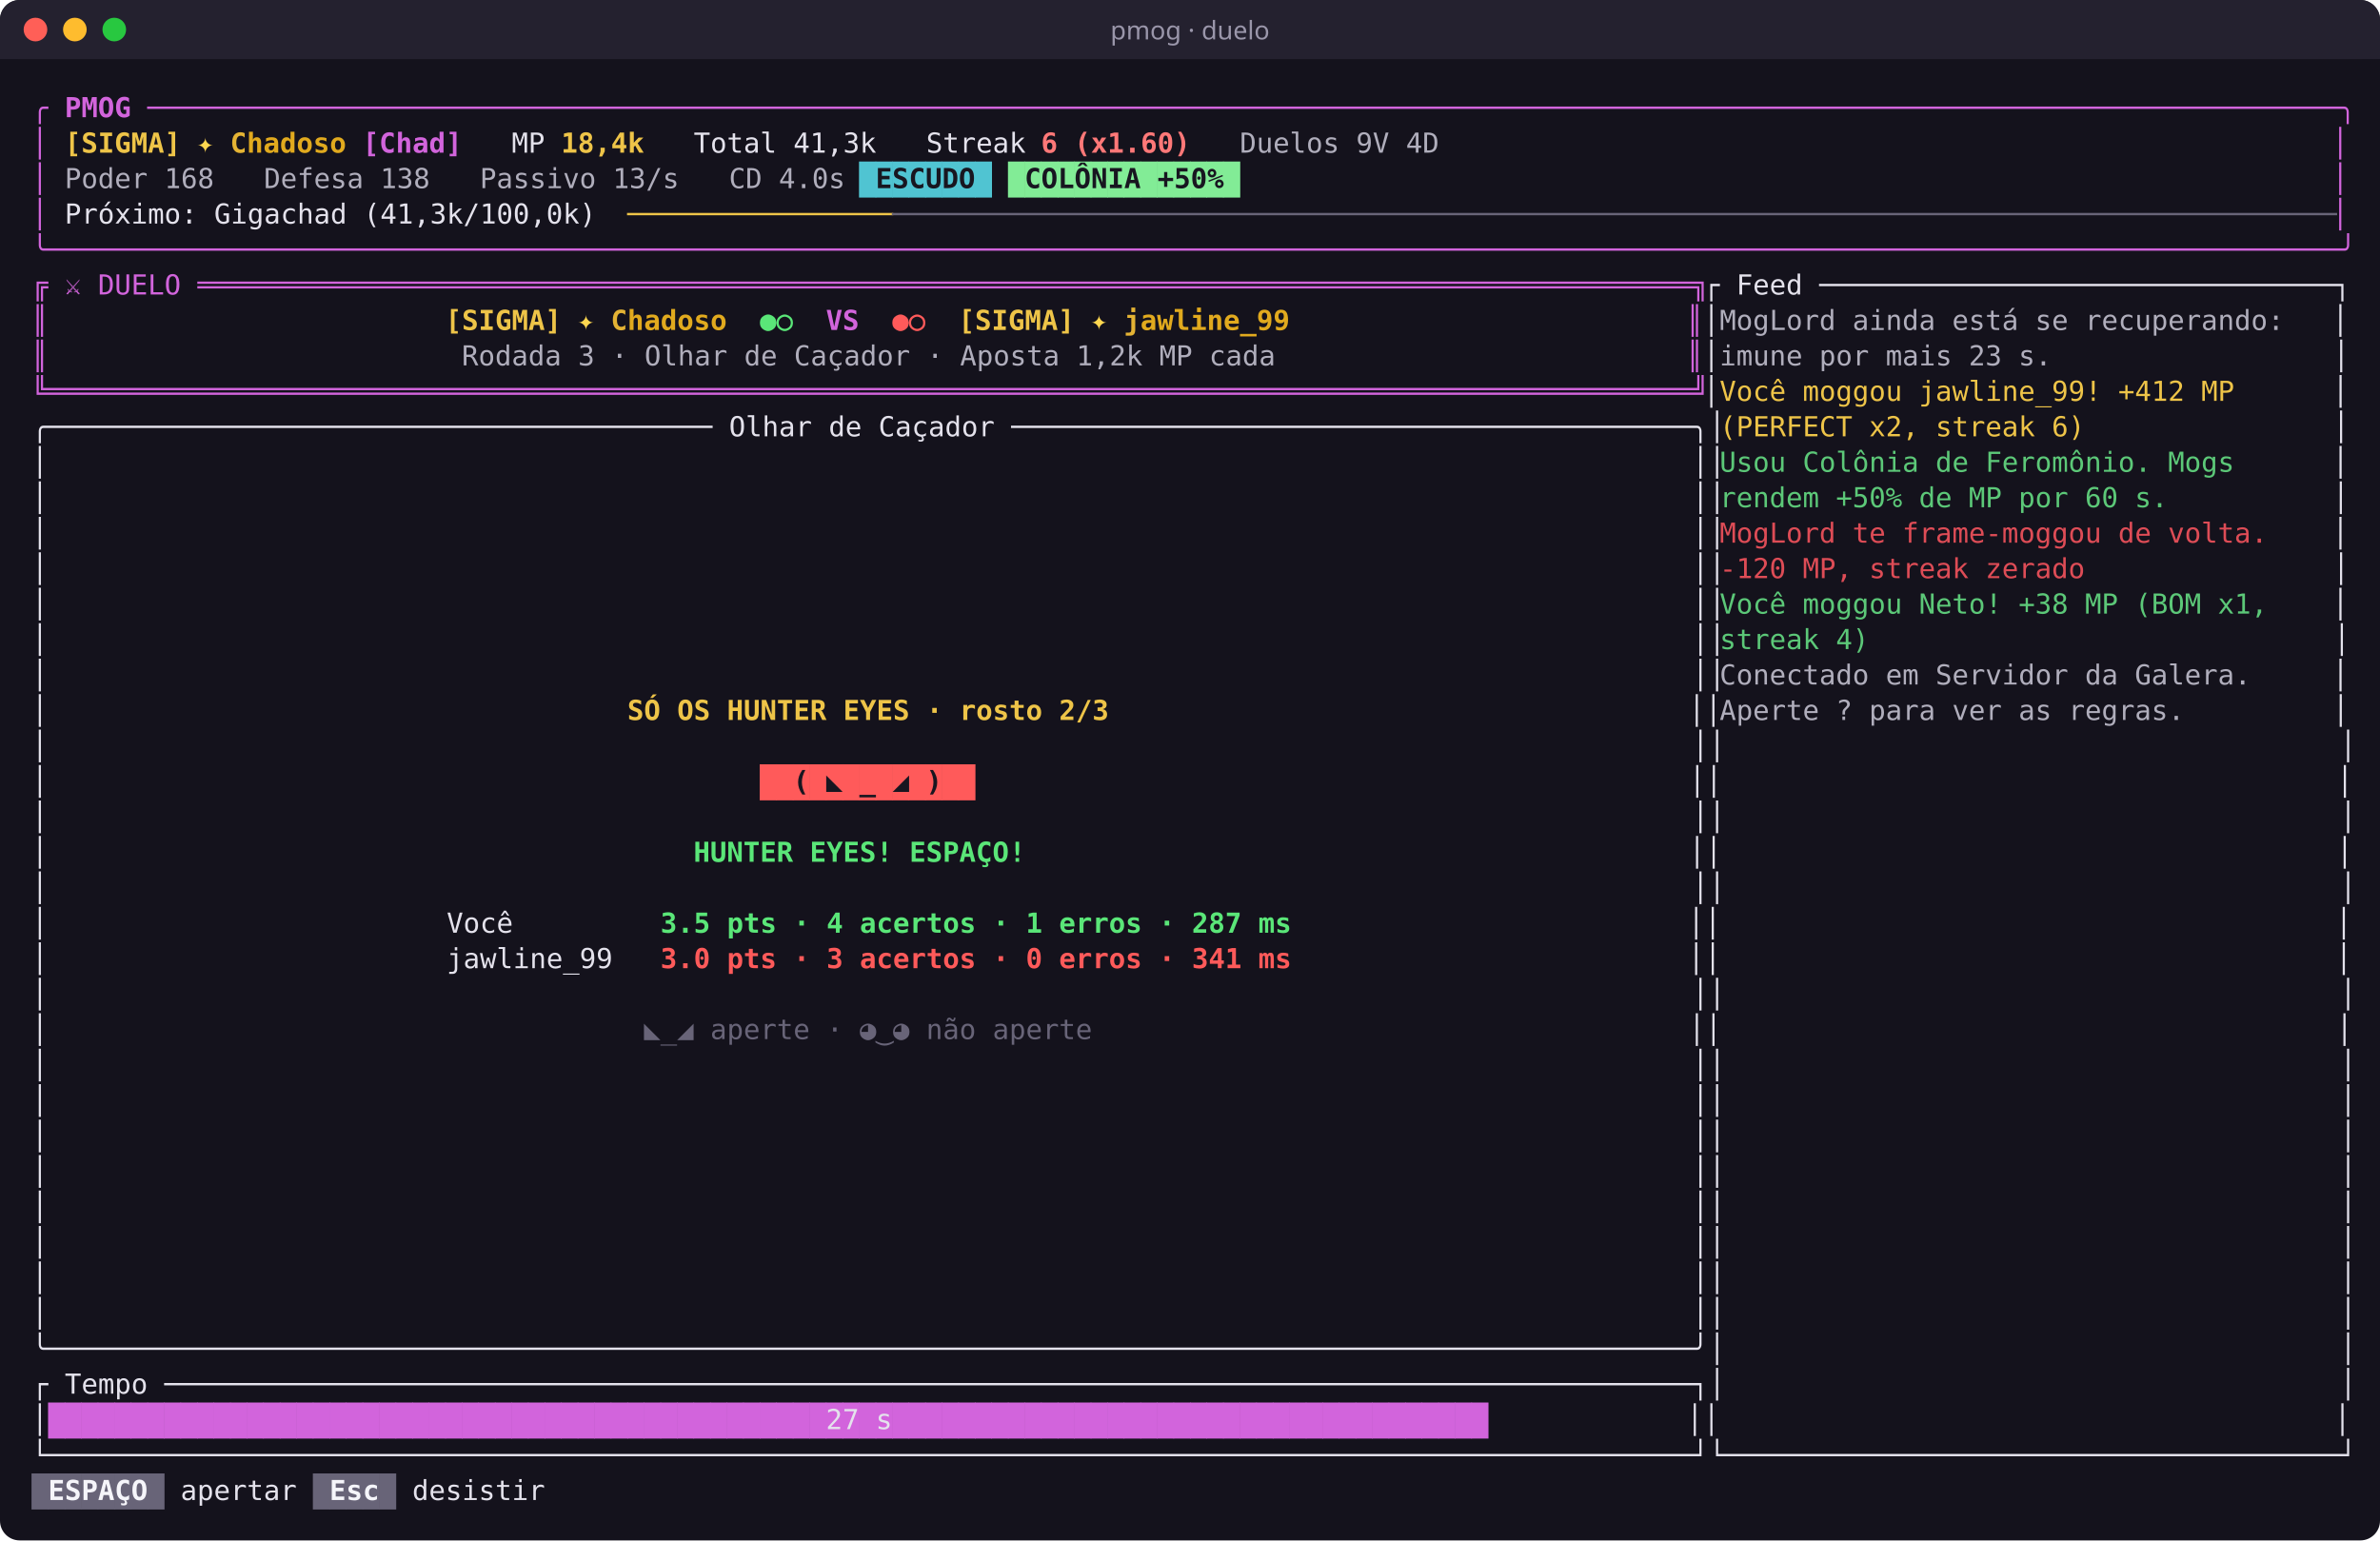
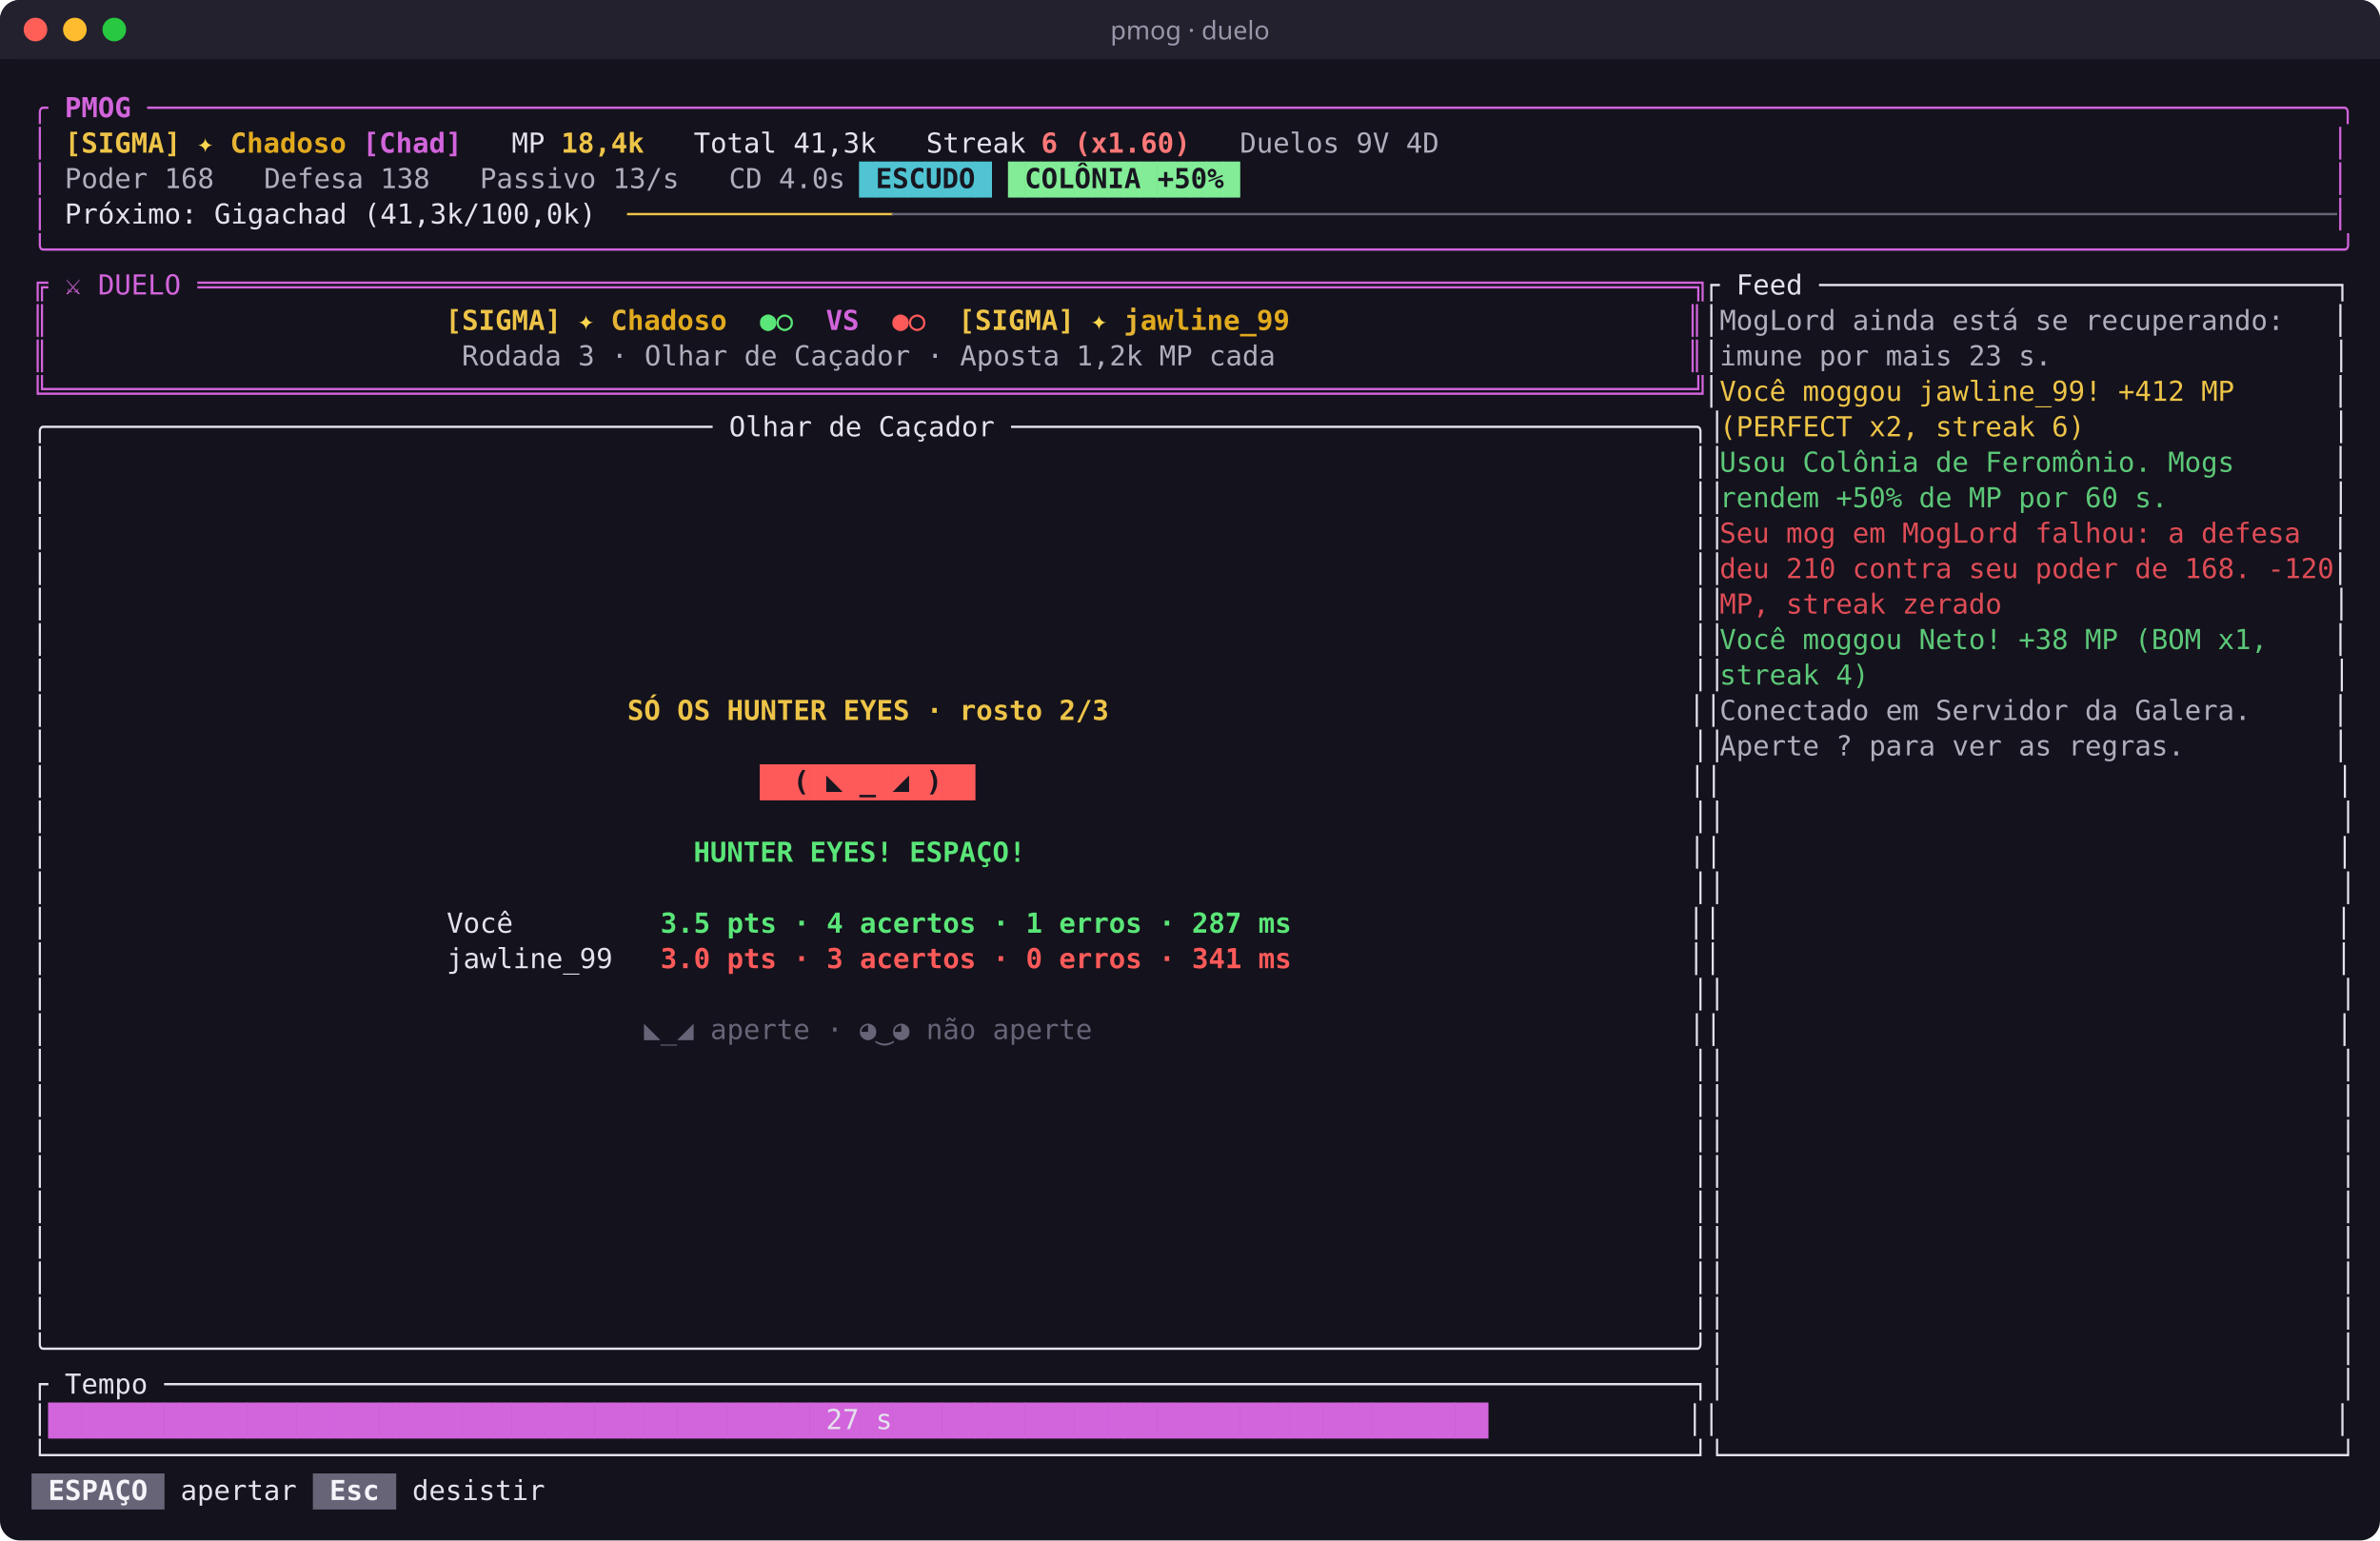
<svg xmlns="http://www.w3.org/2000/svg" width="1208" height="782" viewBox="0 0 1208 782">
  <rect width="1208" height="782" rx="10" fill="#14121c" />
  <rect width="1208" height="30" rx="10" fill="#24212f" />
  <rect y="20" width="1208" height="10" fill="#24212f" />
  <circle cx="18" cy="15" r="6" fill="#ff5f57" />
  <circle cx="38" cy="15" r="6" fill="#febc2e" />
  <circle cx="58" cy="15" r="6" fill="#28c840" />
  <text x="604" y="20" fill="#9a96aa" font-family="sans-serif" font-size="13" text-anchor="middle">pmog · duelo</text>
  <g font-family="'JetBrains Mono','DejaVu Sans Mono',Menlo,Consolas,monospace" font-size="14">
    <text x="16.0" y="59.5" fill="#d264dc" textLength="8.4" lengthAdjust="spacingAndGlyphs" xml:space="preserve">╭</text>
    <text x="24.4" y="59.5" fill="#d264dc" font-weight="bold" textLength="50.4" lengthAdjust="spacingAndGlyphs" xml:space="preserve"> PMOG </text>
    <text x="74.8" y="59.5" fill="#d264dc" textLength="1117.2" lengthAdjust="spacingAndGlyphs" xml:space="preserve">────────────────────────────────────────────────────────────────────────────────────────────────────────────────────────────────────╮</text>
    <text x="16.0" y="77.5" fill="#d264dc" textLength="8.4" lengthAdjust="spacingAndGlyphs" xml:space="preserve">│</text>
    <text x="32.8" y="77.5" fill="#eec448" font-weight="bold" textLength="67.2" lengthAdjust="spacingAndGlyphs" xml:space="preserve">[SIGMA] </text>
    <text x="100.0" y="77.5" fill="#ffd750" font-weight="bold" textLength="16.8" lengthAdjust="spacingAndGlyphs" xml:space="preserve">✦ </text>
-     <text x="116.8" y="77.5" fill="#e4b334" font-weight="bold" textLength="8.4" lengthAdjust="spacingAndGlyphs" xml:space="preserve">C</text>
+     <text x="116.8" y="77.5" fill="#e5b435" font-weight="bold" textLength="8.4" lengthAdjust="spacingAndGlyphs" xml:space="preserve">C</text>
    <text x="125.2" y="77.5" fill="#e1aa1e" font-weight="bold" textLength="50.4" lengthAdjust="spacingAndGlyphs" xml:space="preserve">hadoso</text>
    <text x="184.0" y="77.5" fill="#d264dc" font-weight="bold" textLength="50.4" lengthAdjust="spacingAndGlyphs" xml:space="preserve">[Chad]</text>
    <text x="234.4" y="77.5" fill="#e4e2ec" textLength="50.4" lengthAdjust="spacingAndGlyphs" xml:space="preserve">   MP </text>
    <text x="284.8" y="77.5" fill="#eec448" font-weight="bold" textLength="42.0" lengthAdjust="spacingAndGlyphs" xml:space="preserve">18,4k</text>
    <text x="326.8" y="77.5" fill="#e4e2ec" textLength="201.6" lengthAdjust="spacingAndGlyphs" xml:space="preserve">   Total 41,3k   Streak </text>
    <text x="528.4" y="77.5" fill="#ff7878" font-weight="bold" textLength="75.6" lengthAdjust="spacingAndGlyphs" xml:space="preserve">6 (x1.60)</text>
    <text x="604.0" y="77.5" fill="#b0aebc" textLength="126.0" lengthAdjust="spacingAndGlyphs" xml:space="preserve">   Duelos 9V 4D</text>
    <text x="1183.6" y="77.5" fill="#d264dc" textLength="8.4" lengthAdjust="spacingAndGlyphs" xml:space="preserve">│</text>
    <rect x="436.0" y="82.0" width="8.7" height="18.3" fill="#50c4d2" />
    <rect x="444.4" y="82.0" width="8.7" height="18.3" fill="#50c4d2" />
    <rect x="452.8" y="82.0" width="8.7" height="18.3" fill="#50c4d2" />
    <rect x="461.2" y="82.0" width="8.7" height="18.3" fill="#50c4d2" />
    <rect x="469.6" y="82.0" width="8.7" height="18.3" fill="#50c4d2" />
    <rect x="478.0" y="82.0" width="8.7" height="18.3" fill="#50c4d2" />
    <rect x="486.4" y="82.0" width="8.7" height="18.3" fill="#50c4d2" />
    <rect x="494.8" y="82.0" width="8.7" height="18.3" fill="#50c4d2" />
    <rect x="511.6" y="82.0" width="8.7" height="18.3" fill="#82ec96" />
    <rect x="520.0" y="82.0" width="8.7" height="18.3" fill="#82ec96" />
    <rect x="528.4" y="82.0" width="8.7" height="18.3" fill="#82ec96" />
    <rect x="536.8" y="82.0" width="8.7" height="18.3" fill="#82ec96" />
    <rect x="545.2" y="82.0" width="8.7" height="18.3" fill="#82ec96" />
    <rect x="553.6" y="82.0" width="8.7" height="18.3" fill="#82ec96" />
    <rect x="562.0" y="82.0" width="8.7" height="18.3" fill="#82ec96" />
    <rect x="570.4" y="82.0" width="8.7" height="18.3" fill="#82ec96" />
    <rect x="578.8" y="82.0" width="8.7" height="18.3" fill="#82ec96" />
    <rect x="587.2" y="82.0" width="8.7" height="18.3" fill="#82ec96" />
    <rect x="595.6" y="82.0" width="8.7" height="18.3" fill="#82ec96" />
    <rect x="604.0" y="82.0" width="8.7" height="18.3" fill="#82ec96" />
    <rect x="612.4" y="82.0" width="8.7" height="18.3" fill="#82ec96" />
    <rect x="620.8" y="82.0" width="8.7" height="18.3" fill="#82ec96" />
    <text x="16.0" y="95.5" fill="#d264dc" textLength="8.4" lengthAdjust="spacingAndGlyphs" xml:space="preserve">│</text>
    <text x="24.4" y="95.5" fill="#b0aebc" textLength="411.6" lengthAdjust="spacingAndGlyphs" xml:space="preserve"> Poder 168   Defesa 138   Passivo 13/s   CD 4.0s </text>
    <text x="436.0" y="95.5" fill="#181620" font-weight="bold" textLength="67.2" lengthAdjust="spacingAndGlyphs" xml:space="preserve"> ESCUDO </text>
    <text x="511.6" y="95.5" fill="#181620" font-weight="bold" textLength="117.6" lengthAdjust="spacingAndGlyphs" xml:space="preserve"> COLÔNIA +50% </text>
    <text x="1183.6" y="95.5" fill="#d264dc" textLength="8.4" lengthAdjust="spacingAndGlyphs" xml:space="preserve">│</text>
    <text x="16.0" y="113.5" fill="#d264dc" textLength="8.4" lengthAdjust="spacingAndGlyphs" xml:space="preserve">│</text>
    <text x="24.4" y="113.5" fill="#e4e2ec" textLength="294.0" lengthAdjust="spacingAndGlyphs" xml:space="preserve"> Próximo: Gigachad (41,3k/100,0k)  </text>
    <text x="318.4" y="113.5" fill="#eec448" textLength="134.4" lengthAdjust="spacingAndGlyphs" xml:space="preserve">────────────────</text>
    <text x="452.8" y="113.5" fill="#686478" textLength="730.8" lengthAdjust="spacingAndGlyphs" xml:space="preserve">───────────────────────────────────────────────────────────────────────────────────────</text>
    <text x="1183.6" y="113.5" fill="#d264dc" textLength="8.4" lengthAdjust="spacingAndGlyphs" xml:space="preserve">│</text>
    <text x="16.0" y="131.5" fill="#d264dc" textLength="1176.0" lengthAdjust="spacingAndGlyphs" xml:space="preserve">╰──────────────────────────────────────────────────────────────────────────────────────────────────────────────────────────────────────────╯</text>
    <text x="16.0" y="149.5" fill="#d264dc" textLength="848.4" lengthAdjust="spacingAndGlyphs" xml:space="preserve">╔ ⚔ DUELO ══════════════════════════════════════════════════════════════════════════════════════════╗</text>
    <text x="864.4" y="149.5" fill="#e4e2ec" textLength="327.6" lengthAdjust="spacingAndGlyphs" xml:space="preserve">┌ Feed ───────────────────────────────┐</text>
    <text x="16.0" y="167.5" fill="#d264dc" textLength="8.4" lengthAdjust="spacingAndGlyphs" xml:space="preserve">║</text>
    <text x="226.0" y="167.5" fill="#eec448" font-weight="bold" textLength="67.2" lengthAdjust="spacingAndGlyphs" xml:space="preserve">[SIGMA] </text>
    <text x="293.2" y="167.5" fill="#ffd750" font-weight="bold" textLength="16.8" lengthAdjust="spacingAndGlyphs" xml:space="preserve">✦ </text>
-     <text x="310.0" y="167.5" fill="#e4b334" font-weight="bold" textLength="8.4" lengthAdjust="spacingAndGlyphs" xml:space="preserve">C</text>
+     <text x="310.0" y="167.5" fill="#e5b435" font-weight="bold" textLength="8.4" lengthAdjust="spacingAndGlyphs" xml:space="preserve">C</text>
    <text x="318.4" y="167.5" fill="#e1aa1e" font-weight="bold" textLength="50.4" lengthAdjust="spacingAndGlyphs" xml:space="preserve">hadoso</text>
    <text x="368.8" y="167.5" fill="#5ae678" font-weight="bold" textLength="50.4" lengthAdjust="spacingAndGlyphs" xml:space="preserve">  ●○  </text>
    <text x="419.2" y="167.5" fill="#d264dc" font-weight="bold" textLength="16.8" lengthAdjust="spacingAndGlyphs" xml:space="preserve">VS</text>
    <text x="436.0" y="167.5" fill="#ff5a5a" font-weight="bold" textLength="50.4" lengthAdjust="spacingAndGlyphs" xml:space="preserve">  ●○  </text>
    <text x="486.4" y="167.5" fill="#eec448" font-weight="bold" textLength="67.2" lengthAdjust="spacingAndGlyphs" xml:space="preserve">[SIGMA] </text>
    <text x="553.6" y="167.5" fill="#ffd750" font-weight="bold" textLength="16.8" lengthAdjust="spacingAndGlyphs" xml:space="preserve">✦ </text>
-     <text x="570.4" y="167.5" fill="#e4b334" font-weight="bold" textLength="8.4" lengthAdjust="spacingAndGlyphs" xml:space="preserve">j</text>
+     <text x="570.4" y="167.5" fill="#e5b435" font-weight="bold" textLength="8.4" lengthAdjust="spacingAndGlyphs" xml:space="preserve">j</text>
    <text x="578.8" y="167.5" fill="#e1aa1e" font-weight="bold" textLength="75.6" lengthAdjust="spacingAndGlyphs" xml:space="preserve">awline_99</text>
    <text x="856.0" y="167.5" fill="#d264dc" textLength="8.4" lengthAdjust="spacingAndGlyphs" xml:space="preserve">║</text>
    <text x="864.4" y="167.5" fill="#e4e2ec" textLength="8.4" lengthAdjust="spacingAndGlyphs" xml:space="preserve">│</text>
    <text x="872.8" y="167.5" fill="#b0aebc" textLength="285.6" lengthAdjust="spacingAndGlyphs" xml:space="preserve">MogLord ainda está se recuperando:</text>
    <text x="1158.4" y="167.5" fill="#e4e2ec" textLength="33.6" lengthAdjust="spacingAndGlyphs" xml:space="preserve">   │</text>
    <text x="16.0" y="185.5" fill="#d264dc" textLength="8.4" lengthAdjust="spacingAndGlyphs" xml:space="preserve">║</text>
    <text x="234.4" y="185.5" fill="#b0aebc" textLength="411.6" lengthAdjust="spacingAndGlyphs" xml:space="preserve">Rodada 3 · Olhar de Caçador · Aposta 1,2k MP cada</text>
    <text x="856.0" y="185.5" fill="#d264dc" textLength="8.4" lengthAdjust="spacingAndGlyphs" xml:space="preserve">║</text>
    <text x="864.4" y="185.5" fill="#e4e2ec" textLength="8.4" lengthAdjust="spacingAndGlyphs" xml:space="preserve">│</text>
    <text x="872.8" y="185.5" fill="#b0aebc" textLength="168.0" lengthAdjust="spacingAndGlyphs" xml:space="preserve">imune por mais 23 s.</text>
    <text x="1040.8" y="185.5" fill="#e4e2ec" textLength="151.2" lengthAdjust="spacingAndGlyphs" xml:space="preserve">                 │</text>
    <text x="16.0" y="203.5" fill="#d264dc" textLength="848.4" lengthAdjust="spacingAndGlyphs" xml:space="preserve">╚═══════════════════════════════════════════════════════════════════════════════════════════════════╝</text>
    <text x="864.4" y="203.5" fill="#e4e2ec" textLength="8.4" lengthAdjust="spacingAndGlyphs" xml:space="preserve">│</text>
    <text x="872.8" y="203.5" fill="#eec448" textLength="260.4" lengthAdjust="spacingAndGlyphs" xml:space="preserve">Você moggou jawline_99! +412 MP</text>
    <text x="1133.2" y="203.5" fill="#e4e2ec" textLength="58.8" lengthAdjust="spacingAndGlyphs" xml:space="preserve">      │</text>
    <text x="16.0" y="221.5" fill="#e4e2ec" textLength="856.8" lengthAdjust="spacingAndGlyphs" xml:space="preserve">╭──────────────────────────────────────── Olhar de Caçador ─────────────────────────────────────────╮│</text>
    <text x="872.8" y="221.5" fill="#eec448" textLength="184.8" lengthAdjust="spacingAndGlyphs" xml:space="preserve">(PERFECT x2, streak 6)</text>
    <text x="1057.6" y="221.5" fill="#e4e2ec" textLength="134.4" lengthAdjust="spacingAndGlyphs" xml:space="preserve">               │</text>
    <text x="16.0" y="239.5" fill="#e4e2ec" textLength="856.8" lengthAdjust="spacingAndGlyphs" xml:space="preserve">│                                                                                                   ││</text>
    <text x="872.8" y="239.5" fill="#5cc878" textLength="260.4" lengthAdjust="spacingAndGlyphs" xml:space="preserve">Usou Colônia de Feromônio. Mogs</text>
    <text x="1133.2" y="239.5" fill="#e4e2ec" textLength="58.8" lengthAdjust="spacingAndGlyphs" xml:space="preserve">      │</text>
    <text x="16.0" y="257.5" fill="#e4e2ec" textLength="856.8" lengthAdjust="spacingAndGlyphs" xml:space="preserve">│                                                                                                   ││</text>
    <text x="872.8" y="257.5" fill="#5cc878" textLength="226.8" lengthAdjust="spacingAndGlyphs" xml:space="preserve">rendem +50% de MP por 60 s.</text>
    <text x="1099.6" y="257.5" fill="#e4e2ec" textLength="92.4" lengthAdjust="spacingAndGlyphs" xml:space="preserve">          │</text>
    <text x="16.0" y="275.5" fill="#e4e2ec" textLength="856.8" lengthAdjust="spacingAndGlyphs" xml:space="preserve">│                                                                                                   ││</text>
-     <text x="872.8" y="275.5" fill="#de4c56" textLength="277.2" lengthAdjust="spacingAndGlyphs" xml:space="preserve">MogLord te frame-moggou de volta.</text>
-     <text x="1150.0" y="275.5" fill="#e4e2ec" textLength="42.0" lengthAdjust="spacingAndGlyphs" xml:space="preserve">    │</text>
+     <text x="872.8" y="275.5" fill="#de4c56" textLength="294.0" lengthAdjust="spacingAndGlyphs" xml:space="preserve">Seu mog em MogLord falhou: a defesa</text>
+     <text x="1166.8" y="275.5" fill="#e4e2ec" textLength="25.2" lengthAdjust="spacingAndGlyphs" xml:space="preserve">  │</text>
    <text x="16.0" y="293.5" fill="#e4e2ec" textLength="856.8" lengthAdjust="spacingAndGlyphs" xml:space="preserve">│                                                                                                   ││</text>
-     <text x="872.8" y="293.5" fill="#de4c56" textLength="184.8" lengthAdjust="spacingAndGlyphs" xml:space="preserve">-120 MP, streak zerado</text>
-     <text x="1057.6" y="293.5" fill="#e4e2ec" textLength="134.4" lengthAdjust="spacingAndGlyphs" xml:space="preserve">               │</text>
+     <text x="872.8" y="293.5" fill="#de4c56" textLength="310.8" lengthAdjust="spacingAndGlyphs" xml:space="preserve">deu 210 contra seu poder de 168. -120</text>
+     <text x="1183.6" y="293.5" fill="#e4e2ec" textLength="8.4" lengthAdjust="spacingAndGlyphs" xml:space="preserve">│</text>
    <text x="16.0" y="311.5" fill="#e4e2ec" textLength="856.8" lengthAdjust="spacingAndGlyphs" xml:space="preserve">│                                                                                                   ││</text>
-     <text x="872.8" y="311.5" fill="#5cc878" textLength="277.2" lengthAdjust="spacingAndGlyphs" xml:space="preserve">Você moggou Neto! +38 MP (BOM x1,</text>
-     <text x="1150.0" y="311.5" fill="#e4e2ec" textLength="42.0" lengthAdjust="spacingAndGlyphs" xml:space="preserve">    │</text>
+     <text x="872.8" y="311.5" fill="#de4c56" textLength="142.8" lengthAdjust="spacingAndGlyphs" xml:space="preserve">MP, streak zerado</text>
+     <text x="1015.6" y="311.5" fill="#e4e2ec" textLength="176.4" lengthAdjust="spacingAndGlyphs" xml:space="preserve">                    │</text>
    <text x="16.0" y="329.5" fill="#e4e2ec" textLength="856.8" lengthAdjust="spacingAndGlyphs" xml:space="preserve">│                                                                                                   ││</text>
-     <text x="872.8" y="329.5" fill="#5cc878" textLength="75.6" lengthAdjust="spacingAndGlyphs" xml:space="preserve">streak 4)</text>
-     <text x="948.4" y="329.5" fill="#e4e2ec" textLength="243.6" lengthAdjust="spacingAndGlyphs" xml:space="preserve">                            │</text>
+     <text x="872.8" y="329.5" fill="#5cc878" textLength="277.2" lengthAdjust="spacingAndGlyphs" xml:space="preserve">Você moggou Neto! +38 MP (BOM x1,</text>
+     <text x="1150.0" y="329.5" fill="#e4e2ec" textLength="42.0" lengthAdjust="spacingAndGlyphs" xml:space="preserve">    │</text>
    <text x="16.0" y="347.5" fill="#e4e2ec" textLength="856.8" lengthAdjust="spacingAndGlyphs" xml:space="preserve">│                                                                                                   ││</text>
-     <text x="872.8" y="347.5" fill="#b0aebc" textLength="268.8" lengthAdjust="spacingAndGlyphs" xml:space="preserve">Conectado em Servidor da Galera.</text>
-     <text x="1141.6" y="347.5" fill="#e4e2ec" textLength="50.4" lengthAdjust="spacingAndGlyphs" xml:space="preserve">     │</text>
+     <text x="872.8" y="347.5" fill="#5cc878" textLength="75.6" lengthAdjust="spacingAndGlyphs" xml:space="preserve">streak 4)</text>
+     <text x="948.4" y="347.5" fill="#e4e2ec" textLength="243.6" lengthAdjust="spacingAndGlyphs" xml:space="preserve">                            │</text>
    <text x="16.0" y="365.5" fill="#e4e2ec" textLength="302.4" lengthAdjust="spacingAndGlyphs" xml:space="preserve">│                                   </text>
    <text x="318.4" y="365.5" fill="#eec448" font-weight="bold" textLength="243.6" lengthAdjust="spacingAndGlyphs" xml:space="preserve">SÓ OS HUNTER EYES · rosto 2/3</text>
    <text x="562.0" y="365.5" fill="#e4e2ec" textLength="310.8" lengthAdjust="spacingAndGlyphs" xml:space="preserve">                                   ││</text>
-     <text x="872.8" y="365.5" fill="#b0aebc" textLength="235.2" lengthAdjust="spacingAndGlyphs" xml:space="preserve">Aperte ? para ver as regras.</text>
-     <text x="1108.0" y="365.5" fill="#e4e2ec" textLength="84.0" lengthAdjust="spacingAndGlyphs" xml:space="preserve">         │</text>
-     <text x="16.0" y="383.5" fill="#e4e2ec" textLength="1176.0" lengthAdjust="spacingAndGlyphs" xml:space="preserve">│                                                                                                   ││                                     │</text>
+     <text x="872.8" y="365.5" fill="#b0aebc" textLength="268.8" lengthAdjust="spacingAndGlyphs" xml:space="preserve">Conectado em Servidor da Galera.</text>
+     <text x="1141.6" y="365.5" fill="#e4e2ec" textLength="50.4" lengthAdjust="spacingAndGlyphs" xml:space="preserve">     │</text>
+     <text x="16.0" y="383.5" fill="#e4e2ec" textLength="856.8" lengthAdjust="spacingAndGlyphs" xml:space="preserve">│                                                                                                   ││</text>
+     <text x="872.8" y="383.5" fill="#b0aebc" textLength="235.2" lengthAdjust="spacingAndGlyphs" xml:space="preserve">Aperte ? para ver as regras.</text>
+     <text x="1108.0" y="383.5" fill="#e4e2ec" textLength="84.0" lengthAdjust="spacingAndGlyphs" xml:space="preserve">         │</text>
    <rect x="385.6" y="388.0" width="8.7" height="18.3" fill="#ff5a5a" />
    <rect x="394.0" y="388.0" width="8.7" height="18.3" fill="#ff5a5a" />
    <rect x="402.4" y="388.0" width="8.7" height="18.3" fill="#ff5a5a" />
    <rect x="410.8" y="388.0" width="8.7" height="18.3" fill="#ff5a5a" />
    <rect x="419.2" y="388.0" width="8.7" height="18.3" fill="#ff5a5a" />
    <rect x="427.6" y="388.0" width="8.7" height="18.3" fill="#ff5a5a" />
    <rect x="436.0" y="388.0" width="8.7" height="18.3" fill="#ff5a5a" />
    <rect x="444.4" y="388.0" width="8.7" height="18.3" fill="#ff5a5a" />
    <rect x="452.8" y="388.0" width="8.7" height="18.3" fill="#ff5a5a" />
    <rect x="461.2" y="388.0" width="8.7" height="18.3" fill="#ff5a5a" />
    <rect x="469.6" y="388.0" width="8.7" height="18.3" fill="#ff5a5a" />
    <rect x="478.0" y="388.0" width="8.7" height="18.3" fill="#ff5a5a" />
    <rect x="486.4" y="388.0" width="8.7" height="18.3" fill="#ff5a5a" />
    <text x="16.0" y="401.5" fill="#e4e2ec" textLength="369.6" lengthAdjust="spacingAndGlyphs" xml:space="preserve">│                                           </text>
    <text x="385.6" y="401.5" fill="#181620" font-weight="bold" textLength="109.2" lengthAdjust="spacingAndGlyphs" xml:space="preserve">  ( ◣ _ ◢ )  </text>
    <text x="494.8" y="401.5" fill="#e4e2ec" textLength="697.2" lengthAdjust="spacingAndGlyphs" xml:space="preserve">                                           ││                                     │</text>
    <text x="16.0" y="419.5" fill="#e4e2ec" textLength="1176.0" lengthAdjust="spacingAndGlyphs" xml:space="preserve">│                                                                                                   ││                                     │</text>
    <text x="16.0" y="437.5" fill="#e4e2ec" textLength="336.0" lengthAdjust="spacingAndGlyphs" xml:space="preserve">│                                       </text>
    <text x="352.0" y="437.5" fill="#5ae678" font-weight="bold" textLength="168.0" lengthAdjust="spacingAndGlyphs" xml:space="preserve">HUNTER EYES! ESPAÇO!</text>
    <text x="520.0" y="437.5" fill="#e4e2ec" textLength="672.0" lengthAdjust="spacingAndGlyphs" xml:space="preserve">                                        ││                                     │</text>
    <text x="16.0" y="455.5" fill="#e4e2ec" textLength="1176.0" lengthAdjust="spacingAndGlyphs" xml:space="preserve">│                                                                                                   ││                                     │</text>
    <text x="16.0" y="473.5" fill="#e4e2ec" textLength="310.8" lengthAdjust="spacingAndGlyphs" xml:space="preserve">│                        Você        </text>
    <text x="326.8" y="473.5" fill="#5ae678" font-weight="bold" textLength="327.6" lengthAdjust="spacingAndGlyphs" xml:space="preserve"> 3.5 pts · 4 acertos · 1 erros · 287 ms</text>
    <text x="654.4" y="473.5" fill="#e4e2ec" textLength="537.6" lengthAdjust="spacingAndGlyphs" xml:space="preserve">                        ││                                     │</text>
    <text x="16.0" y="491.5" fill="#e4e2ec" textLength="310.8" lengthAdjust="spacingAndGlyphs" xml:space="preserve">│                        jawline_99  </text>
    <text x="326.8" y="491.5" fill="#ff5a5a" font-weight="bold" textLength="327.6" lengthAdjust="spacingAndGlyphs" xml:space="preserve"> 3.0 pts · 3 acertos · 0 erros · 341 ms</text>
    <text x="654.4" y="491.5" fill="#e4e2ec" textLength="537.6" lengthAdjust="spacingAndGlyphs" xml:space="preserve">                        ││                                     │</text>
    <text x="16.0" y="509.5" fill="#e4e2ec" textLength="1176.0" lengthAdjust="spacingAndGlyphs" xml:space="preserve">│                                                                                                   ││                                     │</text>
    <text x="16.0" y="527.5" fill="#e4e2ec" textLength="310.8" lengthAdjust="spacingAndGlyphs" xml:space="preserve">│                                    </text>
    <text x="326.8" y="527.5" fill="#686478" textLength="226.8" lengthAdjust="spacingAndGlyphs" xml:space="preserve">◣_◢ aperte · ◕‿◕ não aperte</text>
    <text x="553.6" y="527.5" fill="#e4e2ec" textLength="638.4" lengthAdjust="spacingAndGlyphs" xml:space="preserve">                                    ││                                     │</text>
    <text x="16.0" y="545.5" fill="#e4e2ec" textLength="1176.0" lengthAdjust="spacingAndGlyphs" xml:space="preserve">│                                                                                                   ││                                     │</text>
    <text x="16.0" y="563.5" fill="#e4e2ec" textLength="1176.0" lengthAdjust="spacingAndGlyphs" xml:space="preserve">│                                                                                                   ││                                     │</text>
    <text x="16.0" y="581.5" fill="#e4e2ec" textLength="1176.0" lengthAdjust="spacingAndGlyphs" xml:space="preserve">│                                                                                                   ││                                     │</text>
    <text x="16.0" y="599.5" fill="#e4e2ec" textLength="1176.0" lengthAdjust="spacingAndGlyphs" xml:space="preserve">│                                                                                                   ││                                     │</text>
    <text x="16.0" y="617.5" fill="#e4e2ec" textLength="1176.0" lengthAdjust="spacingAndGlyphs" xml:space="preserve">│                                                                                                   ││                                     │</text>
    <text x="16.0" y="635.5" fill="#e4e2ec" textLength="1176.0" lengthAdjust="spacingAndGlyphs" xml:space="preserve">│                                                                                                   ││                                     │</text>
    <text x="16.0" y="653.5" fill="#e4e2ec" textLength="1176.0" lengthAdjust="spacingAndGlyphs" xml:space="preserve">│                                                                                                   ││                                     │</text>
    <text x="16.0" y="671.5" fill="#e4e2ec" textLength="1176.0" lengthAdjust="spacingAndGlyphs" xml:space="preserve">│                                                                                                   ││                                     │</text>
    <text x="16.0" y="689.5" fill="#e4e2ec" textLength="1176.0" lengthAdjust="spacingAndGlyphs" xml:space="preserve">╰───────────────────────────────────────────────────────────────────────────────────────────────────╯│                                     │</text>
    <text x="16.0" y="707.5" fill="#e4e2ec" textLength="1176.0" lengthAdjust="spacingAndGlyphs" xml:space="preserve">┌ Tempo ────────────────────────────────────────────────────────────────────────────────────────────┐│                                     │</text>
    <rect x="24.4" y="712.0" width="8.7" height="18.3" fill="#d264dc" />
    <rect x="32.8" y="712.0" width="8.7" height="18.3" fill="#d264dc" />
    <rect x="41.2" y="712.0" width="8.7" height="18.3" fill="#d264dc" />
    <rect x="49.6" y="712.0" width="8.7" height="18.3" fill="#d264dc" />
    <rect x="58.0" y="712.0" width="8.7" height="18.3" fill="#d264dc" />
    <rect x="66.4" y="712.0" width="8.7" height="18.3" fill="#d264dc" />
    <rect x="74.8" y="712.0" width="8.7" height="18.3" fill="#d264dc" />
    <rect x="83.2" y="712.0" width="8.7" height="18.3" fill="#d264dc" />
    <rect x="91.6" y="712.0" width="8.7" height="18.3" fill="#d264dc" />
    <rect x="100.0" y="712.0" width="8.7" height="18.3" fill="#d264dc" />
    <rect x="108.4" y="712.0" width="8.7" height="18.3" fill="#d264dc" />
    <rect x="116.8" y="712.0" width="8.7" height="18.3" fill="#d264dc" />
    <rect x="125.2" y="712.0" width="8.7" height="18.3" fill="#d264dc" />
    <rect x="133.6" y="712.0" width="8.7" height="18.3" fill="#d264dc" />
    <rect x="142.0" y="712.0" width="8.7" height="18.3" fill="#d264dc" />
    <rect x="150.4" y="712.0" width="8.7" height="18.3" fill="#d264dc" />
    <rect x="158.8" y="712.0" width="8.7" height="18.3" fill="#d264dc" />
    <rect x="167.2" y="712.0" width="8.7" height="18.3" fill="#d264dc" />
    <rect x="175.6" y="712.0" width="8.7" height="18.3" fill="#d264dc" />
    <rect x="184.0" y="712.0" width="8.7" height="18.3" fill="#d264dc" />
    <rect x="192.4" y="712.0" width="8.7" height="18.3" fill="#d264dc" />
    <rect x="200.8" y="712.0" width="8.7" height="18.3" fill="#d264dc" />
    <rect x="209.2" y="712.0" width="8.7" height="18.3" fill="#d264dc" />
    <rect x="217.6" y="712.0" width="8.7" height="18.3" fill="#d264dc" />
    <rect x="226.0" y="712.0" width="8.7" height="18.3" fill="#d264dc" />
    <rect x="234.4" y="712.0" width="8.7" height="18.3" fill="#d264dc" />
    <rect x="242.8" y="712.0" width="8.7" height="18.3" fill="#d264dc" />
    <rect x="251.2" y="712.0" width="8.7" height="18.3" fill="#d264dc" />
    <rect x="259.6" y="712.0" width="8.7" height="18.3" fill="#d264dc" />
    <rect x="268.0" y="712.0" width="8.7" height="18.3" fill="#d264dc" />
    <rect x="276.4" y="712.0" width="8.7" height="18.3" fill="#d264dc" />
    <rect x="284.8" y="712.0" width="8.7" height="18.3" fill="#d264dc" />
    <rect x="293.2" y="712.0" width="8.7" height="18.3" fill="#d264dc" />
    <rect x="301.6" y="712.0" width="8.7" height="18.3" fill="#d264dc" />
    <rect x="310.0" y="712.0" width="8.7" height="18.3" fill="#d264dc" />
    <rect x="318.4" y="712.0" width="8.7" height="18.3" fill="#d264dc" />
    <rect x="326.8" y="712.0" width="8.7" height="18.3" fill="#d264dc" />
    <rect x="335.2" y="712.0" width="8.7" height="18.3" fill="#d264dc" />
    <rect x="343.6" y="712.0" width="8.7" height="18.3" fill="#d264dc" />
    <rect x="352.0" y="712.0" width="8.7" height="18.3" fill="#d264dc" />
    <rect x="360.4" y="712.0" width="8.7" height="18.3" fill="#d264dc" />
    <rect x="368.8" y="712.0" width="8.7" height="18.3" fill="#d264dc" />
    <rect x="377.2" y="712.0" width="8.7" height="18.3" fill="#d264dc" />
    <rect x="385.6" y="712.0" width="8.7" height="18.3" fill="#d264dc" />
    <rect x="394.0" y="712.0" width="8.7" height="18.3" fill="#d264dc" />
    <rect x="402.4" y="712.0" width="8.7" height="18.3" fill="#d264dc" />
    <rect x="410.8" y="712.0" width="8.7" height="18.3" fill="#d264dc" />
    <rect x="419.2" y="712.0" width="8.7" height="18.3" fill="#d264dc" />
    <rect x="427.6" y="712.0" width="8.7" height="18.3" fill="#d264dc" />
    <rect x="436.0" y="712.0" width="8.7" height="18.3" fill="#d264dc" />
    <rect x="444.4" y="712.0" width="8.7" height="18.3" fill="#d264dc" />
    <rect x="452.8" y="712.0" width="8.7" height="18.3" fill="#d264dc" />
    <rect x="461.2" y="712.0" width="8.7" height="18.3" fill="#d264dc" />
    <rect x="469.6" y="712.0" width="8.7" height="18.3" fill="#d264dc" />
    <rect x="478.0" y="712.0" width="8.7" height="18.3" fill="#d264dc" />
    <rect x="486.4" y="712.0" width="8.7" height="18.3" fill="#d264dc" />
    <rect x="494.8" y="712.0" width="8.7" height="18.3" fill="#d264dc" />
    <rect x="503.2" y="712.0" width="8.7" height="18.3" fill="#d264dc" />
    <rect x="511.6" y="712.0" width="8.7" height="18.3" fill="#d264dc" />
    <rect x="520.0" y="712.0" width="8.7" height="18.3" fill="#d264dc" />
    <rect x="528.4" y="712.0" width="8.7" height="18.3" fill="#d264dc" />
    <rect x="536.8" y="712.0" width="8.7" height="18.3" fill="#d264dc" />
    <rect x="545.2" y="712.0" width="8.7" height="18.3" fill="#d264dc" />
    <rect x="553.6" y="712.0" width="8.7" height="18.3" fill="#d264dc" />
    <rect x="562.0" y="712.0" width="8.7" height="18.3" fill="#d264dc" />
    <rect x="570.4" y="712.0" width="8.7" height="18.3" fill="#d264dc" />
    <rect x="578.8" y="712.0" width="8.7" height="18.3" fill="#d264dc" />
    <rect x="587.2" y="712.0" width="8.7" height="18.3" fill="#d264dc" />
    <rect x="595.6" y="712.0" width="8.7" height="18.3" fill="#d264dc" />
    <rect x="604.0" y="712.0" width="8.7" height="18.3" fill="#d264dc" />
    <rect x="612.4" y="712.0" width="8.7" height="18.3" fill="#d264dc" />
    <rect x="620.8" y="712.0" width="8.7" height="18.3" fill="#d264dc" />
    <rect x="629.2" y="712.0" width="8.7" height="18.3" fill="#d264dc" />
    <rect x="637.6" y="712.0" width="8.7" height="18.3" fill="#d264dc" />
    <rect x="646.0" y="712.0" width="8.7" height="18.3" fill="#d264dc" />
    <rect x="654.4" y="712.0" width="8.7" height="18.3" fill="#d264dc" />
    <rect x="662.8" y="712.0" width="8.7" height="18.3" fill="#d264dc" />
    <rect x="671.2" y="712.0" width="8.7" height="18.3" fill="#d264dc" />
    <rect x="679.6" y="712.0" width="8.7" height="18.3" fill="#d264dc" />
    <rect x="688.0" y="712.0" width="8.7" height="18.3" fill="#d264dc" />
    <rect x="696.4" y="712.0" width="8.7" height="18.3" fill="#d264dc" />
    <rect x="704.8" y="712.0" width="8.7" height="18.3" fill="#d264dc" />
    <rect x="713.2" y="712.0" width="8.7" height="18.3" fill="#d264dc" />
    <rect x="721.6" y="712.0" width="8.7" height="18.3" fill="#d264dc" />
    <rect x="730.0" y="712.0" width="8.7" height="18.3" fill="#d264dc" />
    <rect x="738.4" y="712.0" width="8.7" height="18.3" fill="#d264dc" />
    <rect x="746.8" y="712.0" width="8.7" height="18.3" fill="#d264dc" />
    <text x="16.0" y="725.5" fill="#e4e2ec" textLength="8.4" lengthAdjust="spacingAndGlyphs" xml:space="preserve">│</text>
    <text x="419.2" y="725.5" fill="#e4e2ec" textLength="42.0" lengthAdjust="spacingAndGlyphs" xml:space="preserve">27 s </text>
    <text x="856.0" y="725.5" fill="#e4e2ec" textLength="336.0" lengthAdjust="spacingAndGlyphs" xml:space="preserve">││                                     │</text>
    <text x="16.0" y="743.5" fill="#e4e2ec" textLength="1176.0" lengthAdjust="spacingAndGlyphs" xml:space="preserve">└───────────────────────────────────────────────────────────────────────────────────────────────────┘└─────────────────────────────────────┘</text>
    <rect x="16.0" y="748.0" width="8.7" height="18.3" fill="#686478" />
    <rect x="24.4" y="748.0" width="8.7" height="18.3" fill="#686478" />
    <rect x="32.8" y="748.0" width="8.7" height="18.3" fill="#686478" />
    <rect x="41.2" y="748.0" width="8.7" height="18.3" fill="#686478" />
    <rect x="49.6" y="748.0" width="8.7" height="18.3" fill="#686478" />
    <rect x="58.0" y="748.0" width="8.7" height="18.3" fill="#686478" />
    <rect x="66.4" y="748.0" width="8.7" height="18.3" fill="#686478" />
    <rect x="74.8" y="748.0" width="8.7" height="18.3" fill="#686478" />
    <rect x="158.8" y="748.0" width="8.7" height="18.3" fill="#686478" />
    <rect x="167.2" y="748.0" width="8.7" height="18.3" fill="#686478" />
    <rect x="175.6" y="748.0" width="8.7" height="18.3" fill="#686478" />
    <rect x="184.0" y="748.0" width="8.7" height="18.3" fill="#686478" />
    <rect x="192.4" y="748.0" width="8.7" height="18.3" fill="#686478" />
    <text x="16.0" y="761.5" fill="#f5f5fa" font-weight="bold" textLength="67.2" lengthAdjust="spacingAndGlyphs" xml:space="preserve"> ESPAÇO </text>
    <text x="83.2" y="761.5" fill="#e4e2ec" textLength="75.6" lengthAdjust="spacingAndGlyphs" xml:space="preserve"> apertar </text>
    <text x="158.8" y="761.5" fill="#f5f5fa" font-weight="bold" textLength="42.0" lengthAdjust="spacingAndGlyphs" xml:space="preserve"> Esc </text>
    <text x="200.8" y="761.5" fill="#e4e2ec" textLength="991.2" lengthAdjust="spacingAndGlyphs" xml:space="preserve"> desistir                                                                                                             </text>
  </g>
</svg>
